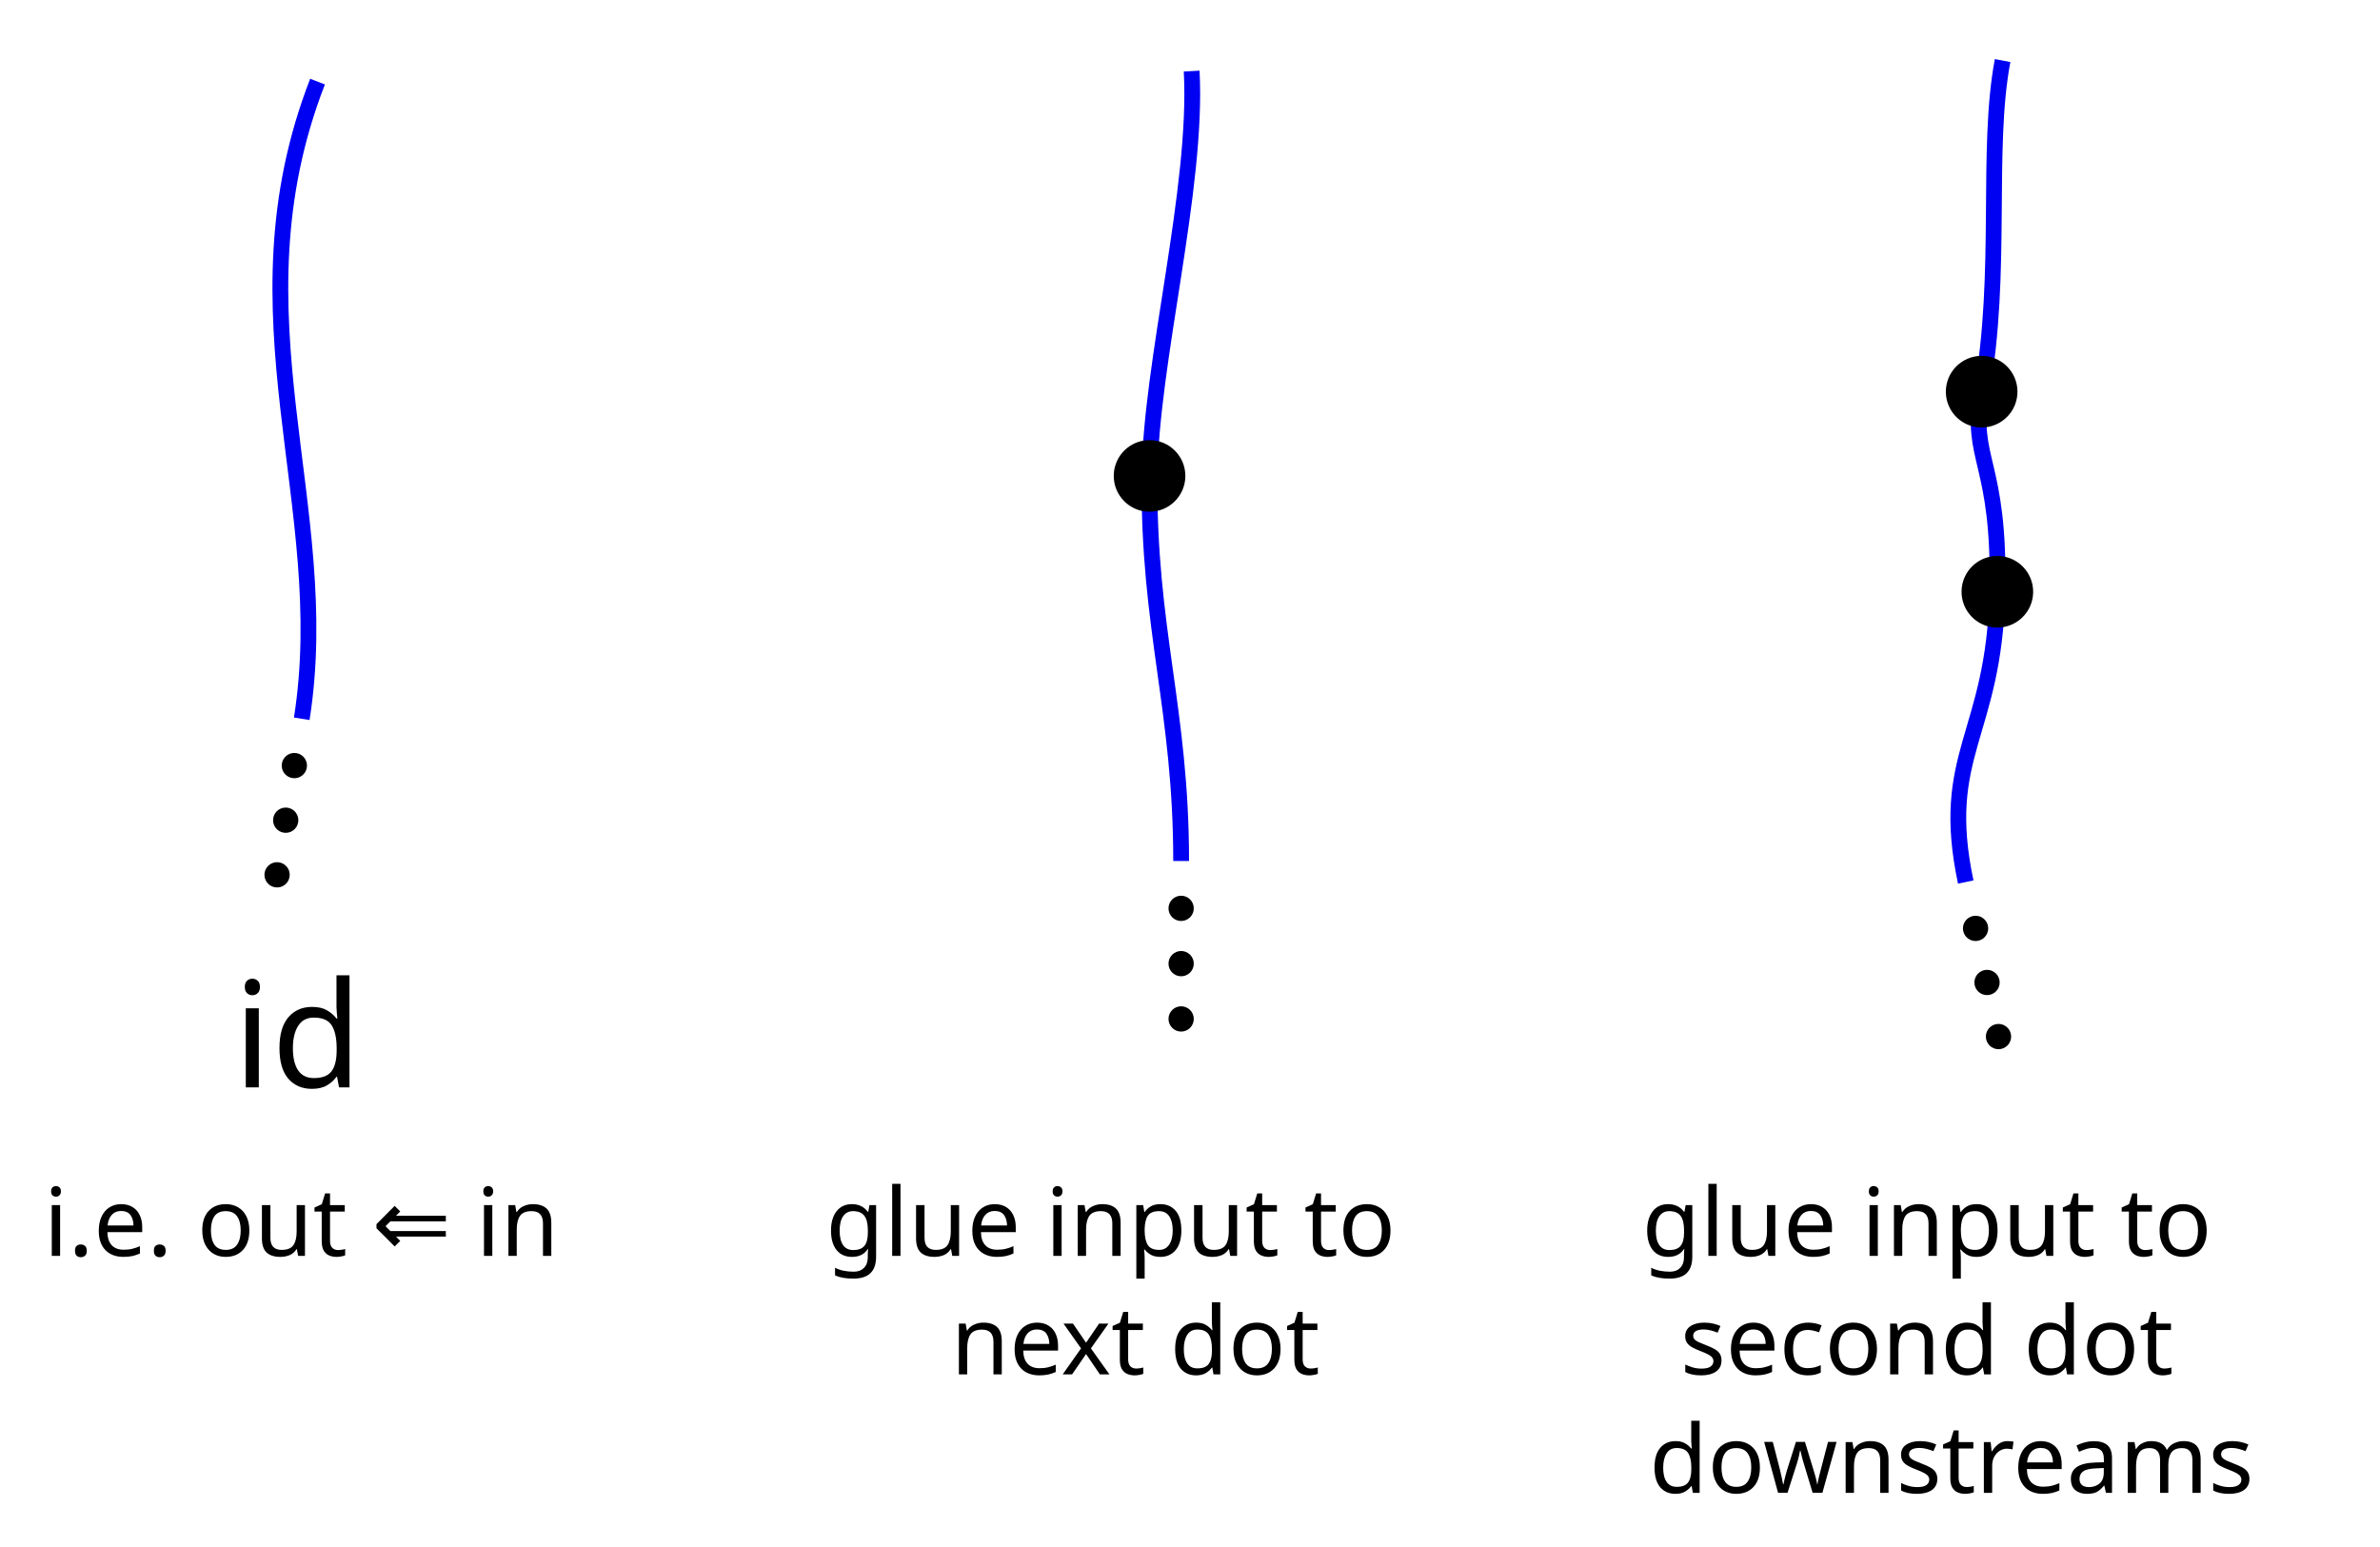
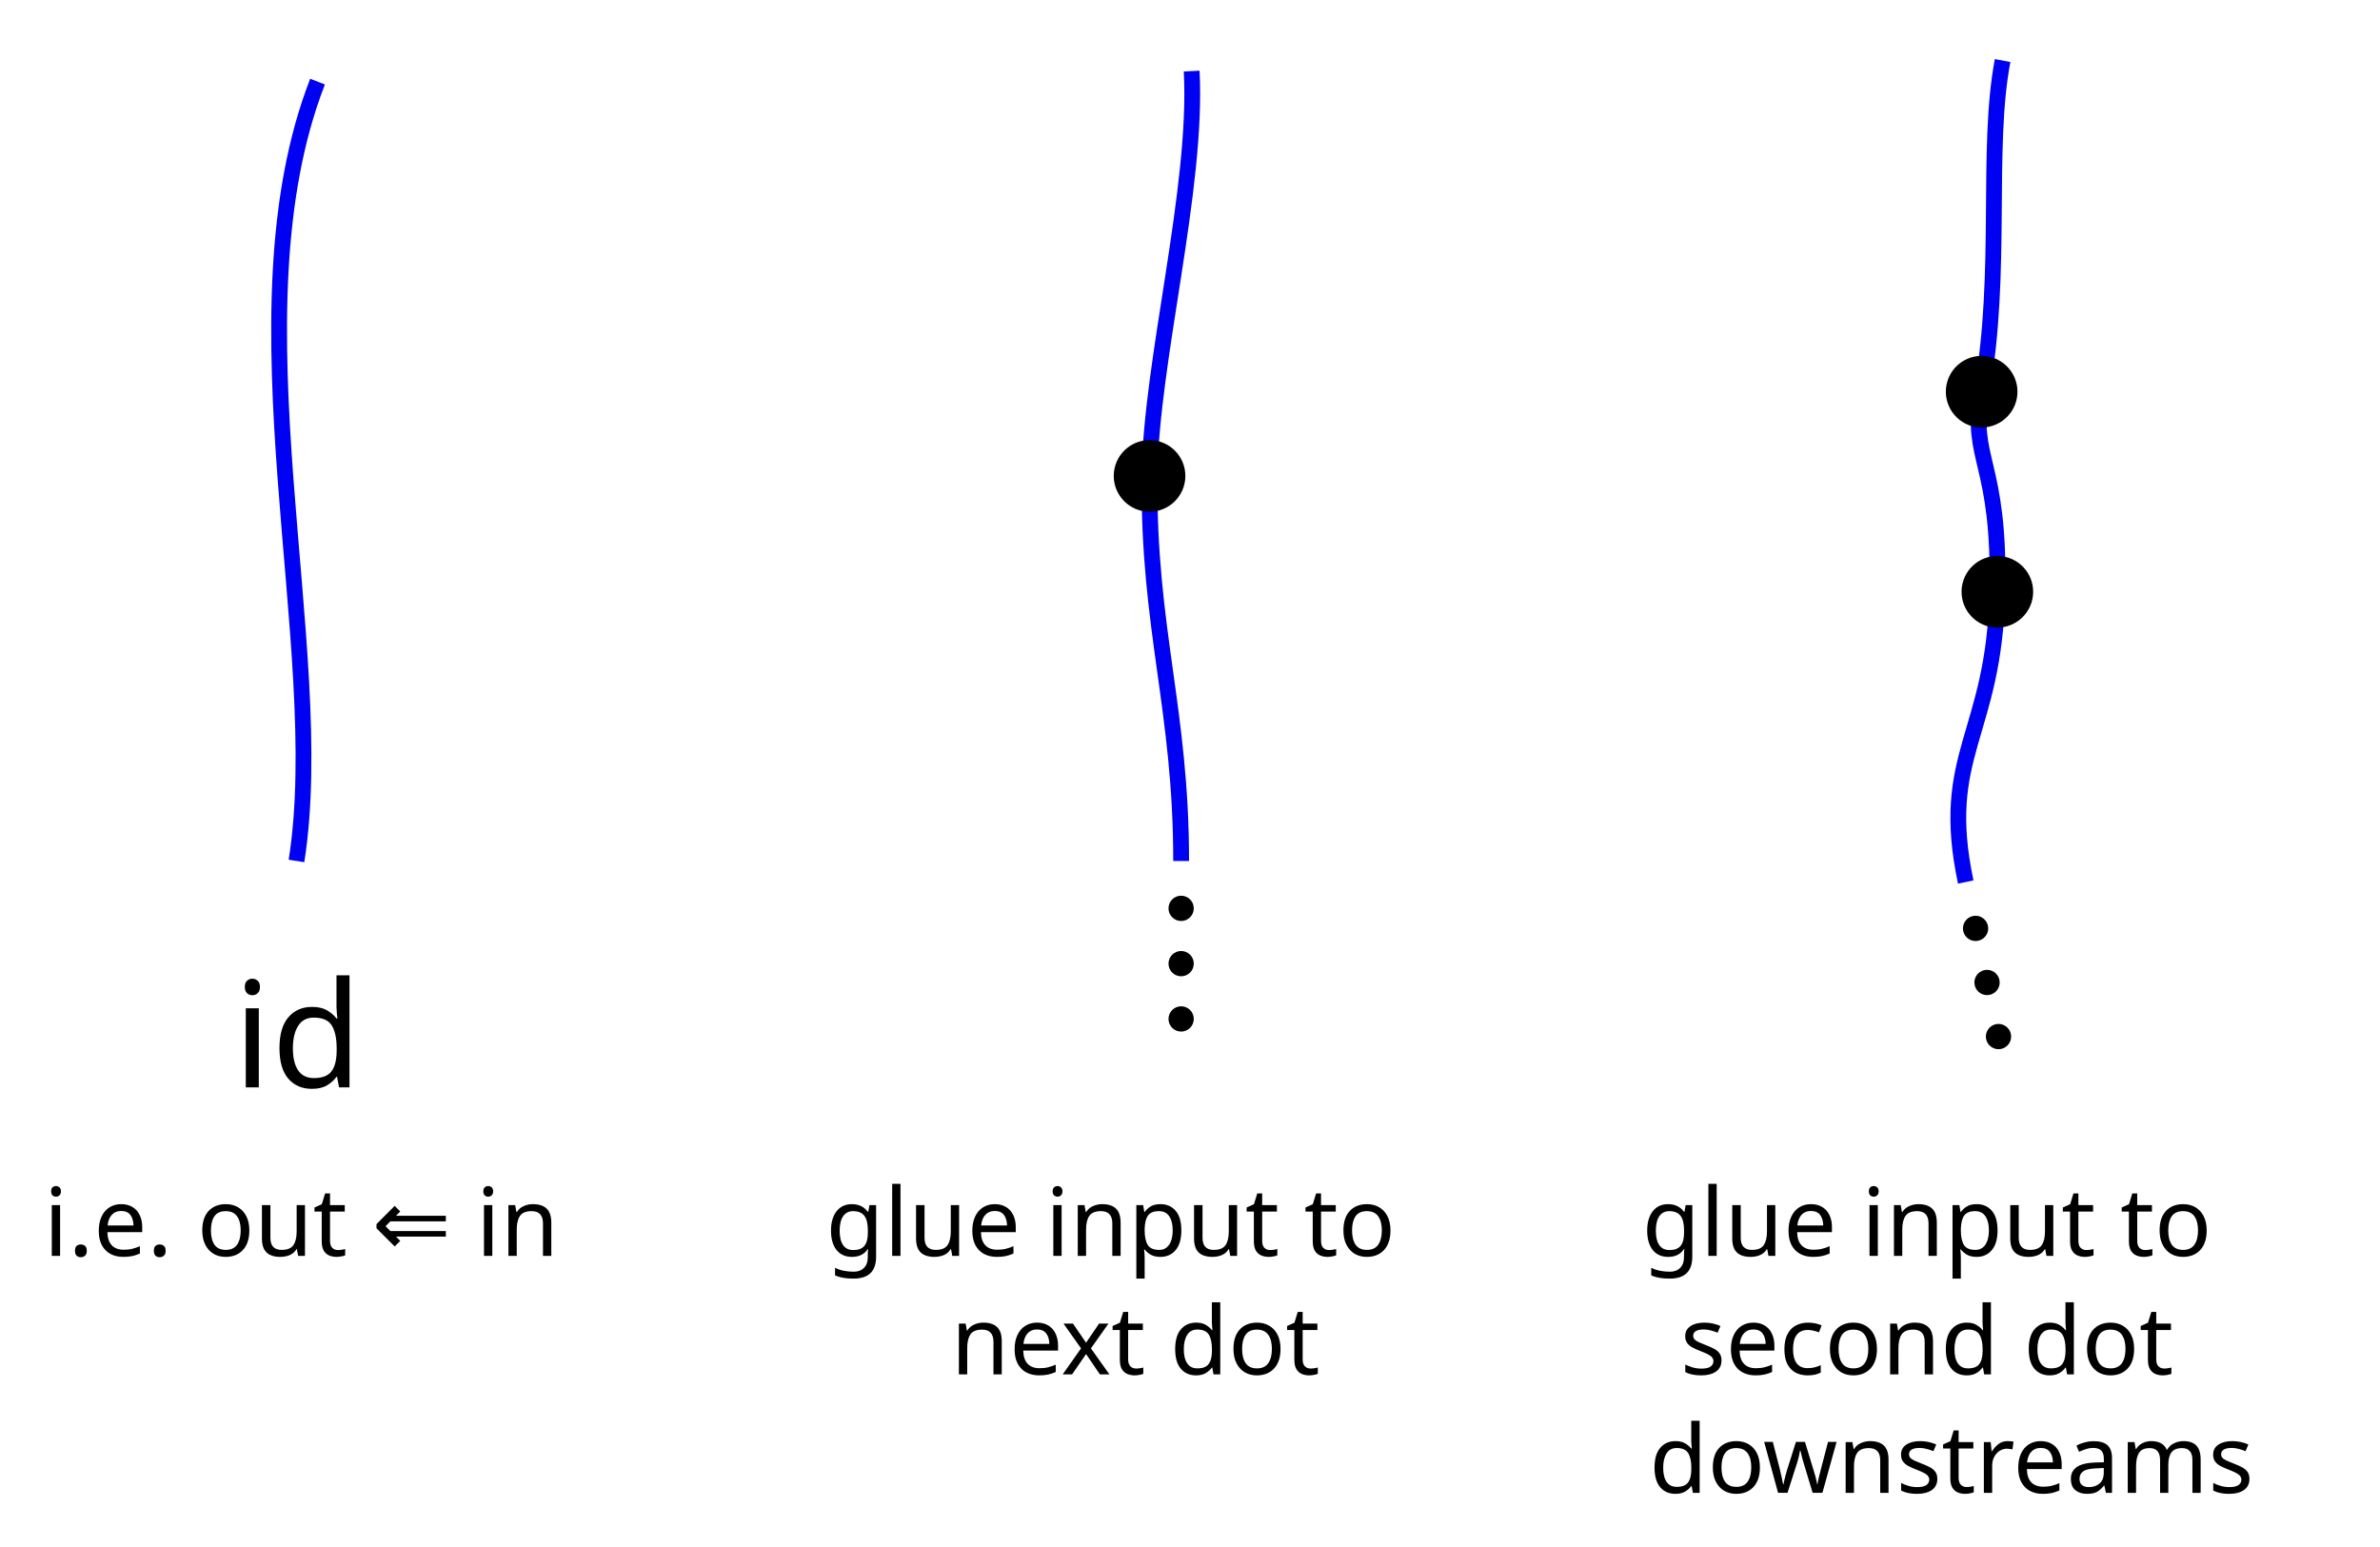
<svg xmlns="http://www.w3.org/2000/svg" width="451.973" height="293.755" id="svg6855" version="1.1">
  <defs id="defs6857">
    <marker orient="auto" refY="0" refX="0" id="DotM" style="overflow:visible">
      <path id="path4522" d="m -2.5,-1 c 0,2.76 -2.24,5 -5,5 -2.76,0 -5,-2.24 -5,-5 0,-2.76 2.24,-5 5,-5 2.76,0 5,2.24 5,5 z" style="fill-rule:evenodd;stroke:#000000;stroke-width:1pt" transform="matrix(0.4,0,0,0.4,2.96,0.4)" />
    </marker>
    <marker orient="auto" refY="0" refX="0" id="DotS" style="overflow:visible">
      <path id="path4525" d="m -2.5,-1 c 0,2.76 -2.24,5 -5,5 -2.76,0 -5,-2.24 -5,-5 0,-2.76 2.24,-5 5,-5 2.76,0 5,2.24 5,5 z" style="fill-rule:evenodd;stroke:#000000;stroke-width:1pt" transform="matrix(0.2,0,0,0.2,1.48,0.2)" />
    </marker>
    <marker style="overflow:visible" id="InfiniteLineEnd" refX="0" refY="0" orient="auto">
      <g id="g4693" style="fill:#000000">
        <circle id="circle4695" r="0.8" cy="0" cx="3" />
        <circle id="circle4697" r="0.8" cy="0" cx="6.5" />
        <circle id="circle4699" r="0.8" cy="0" cx="10" />
      </g>
    </marker>
    <marker orient="auto" refY="0" refX="0" id="DotS-9" style="overflow:visible">
      <path id="path4525-6" d="m -2.5,-1 c 0,2.76 -2.24,5 -5,5 -2.76,0 -5,-2.24 -5,-5 0,-2.76 2.24,-5 5,-5 2.76,0 5,2.24 5,5 z" style="fill-rule:evenodd;stroke:#000000;stroke-width:1pt" transform="matrix(0.2,0,0,0.2,1.48,0.2)" />
    </marker>
    <marker style="overflow:visible" id="InfiniteLineEnd-0" refX="0" refY="0" orient="auto">
      <g id="g4693-7" style="fill:#000000">
        <circle id="circle4695-9" r="0.8" cy="0" cx="3" />
        <circle id="circle4697-3" r="0.8" cy="0" cx="6.5" />
        <circle id="circle4699-3" r="0.8" cy="0" cx="10" />
      </g>
    </marker>
    <marker orient="auto" refY="0" refX="0" id="DotM-2" style="overflow:visible">
      <path id="path4522-7" d="m -2.5,-1 c 0,2.76 -2.24,5 -5,5 -2.76,0 -5,-2.24 -5,-5 0,-2.76 2.24,-5 5,-5 2.76,0 5,2.24 5,5 z" style="fill-rule:evenodd;stroke:#000000;stroke-width:1pt" transform="matrix(0.4,0,0,0.4,2.96,0.4)" />
    </marker>
    <marker style="overflow:visible" id="InfiniteLineEnd-8" refX="0" refY="0" orient="auto">
      <g id="g4693-6" style="fill:#000000">
        <circle id="circle4695-0" r="0.8" cy="0" cx="3" />
        <circle id="circle4697-0" r="0.8" cy="0" cx="6.5" />
        <circle id="circle4699-6" r="0.8" cy="0" cx="10" />
      </g>
    </marker>
  </defs>
  <g id="layer1" transform="translate(-38.69629,-30.86218)">
-     <path style="fill:none;stroke:#0000f3;stroke-width:3;stroke-linecap:butt;stroke-linejoin:miter;stroke-miterlimit:4;stroke-opacity:1;stroke-dasharray:none;marker-mid:url(#DotM);marker-end:url(#InfiniteLineEnd)" d="M 99,46.362 C 81.718,90.751 102.406,126.846 96,167.362" id="path6863" />
+     <path style="fill:none;stroke:#0000f3;stroke-width:3;stroke-linecap:butt;stroke-linejoin:miter;stroke-miterlimit:4;stroke-opacity:1;stroke-dasharray:none;marker-mid:url(#DotM);marker-end:none" d="M 99,46.362 C 81.718,90.751 101.406,153.846 95,194.362" id="path6863" />
    <path style="color:#000000;fill:none;stroke:#0000f3;stroke-width:3;stroke-linecap:butt;stroke-linejoin:miter;stroke-miterlimit:4;stroke-opacity:1;stroke-dasharray:none;stroke-dashoffset:0;marker:none;marker-mid:url(#DotM);marker-end:url(#InfiniteLineEnd);visibility:visible;display:inline;overflow:visible;enable-background:accumulate" d="m 265,44.362 c 1.195,22.373 -7.795,55.298 -8,77 -0.274,28.976 6,44.136 6,73" id="path6865" />
    <path style="color:#000000;fill:none;stroke:#0000f3;stroke-width:3;stroke-linecap:butt;stroke-linejoin:miter;stroke-miterlimit:4;stroke-opacity:1;stroke-dasharray:none;stroke-dashoffset:0;marker:none;marker-mid:url(#DotM);marker-end:url(#InfiniteLineEnd);visibility:visible;display:inline;overflow:visible;enable-background:accumulate" d="m 419,42.362 c -3.198,16.837 0.085,40.365 -4,63 -2.332,12.924 3.559,12.916 3,38 -0.606,27.192 -11.152,30.696 -6,55" id="path6867" />
    <text xml:space="preserve" style="font-size:28px;font-style:normal;font-variant:normal;font-weight:normal;font-stretch:normal;text-align:start;line-height:125%;letter-spacing:0px;word-spacing:0px;writing-mode:lr-tb;text-anchor:start;fill:#000000;fill-opacity:1;stroke:none;font-family:Sans;-inkscape-font-specification:Sans" x="83" y="237.362" id="text6869">
      <tspan id="tspan6871" x="83" y="237.362">id</tspan>
    </text>
    <text xml:space="preserve" style="font-size:18px;font-style:normal;font-variant:normal;font-weight:normal;font-stretch:normal;text-align:start;line-height:125%;letter-spacing:0px;word-spacing:0px;writing-mode:lr-tb;text-anchor:start;fill:#000000;fill-opacity:1;stroke:none;font-family:Sans;-inkscape-font-specification:Sans" x="47" y="269.362" id="text6873">
      <tspan id="tspan6875" x="47" y="269.362">i.e. out ⇐ in</tspan>
    </text>
    <text id="text7802" y="269.362" x="266" style="font-size:18px;font-style:normal;font-variant:normal;font-weight:normal;font-stretch:normal;text-align:center;line-height:125%;letter-spacing:0px;word-spacing:0px;writing-mode:lr-tb;text-anchor:middle;fill:#000000;fill-opacity:1;stroke:none;font-family:Sans;-inkscape-font-specification:Sans" xml:space="preserve">
      <tspan y="269.362" x="266" id="tspan7804">glue input to</tspan>
      <tspan y="291.862" x="266" id="tspan7806">next dot</tspan>
    </text>
    <text xml:space="preserve" style="font-size:18px;font-style:normal;font-variant:normal;font-weight:normal;font-stretch:normal;text-align:center;line-height:125%;letter-spacing:0px;word-spacing:0px;writing-mode:lr-tb;text-anchor:middle;fill:#000000;fill-opacity:1;stroke:none;font-family:Sans;-inkscape-font-specification:Sans" x="421" y="269.362" id="text7808">
      <tspan id="tspan7810" x="421" y="269.362">glue input to</tspan>
      <tspan id="tspan7812" x="421" y="291.862">second dot</tspan>
      <tspan x="421" y="314.362" id="tspan7814">downstreams</tspan>
    </text>
  </g>
</svg>
